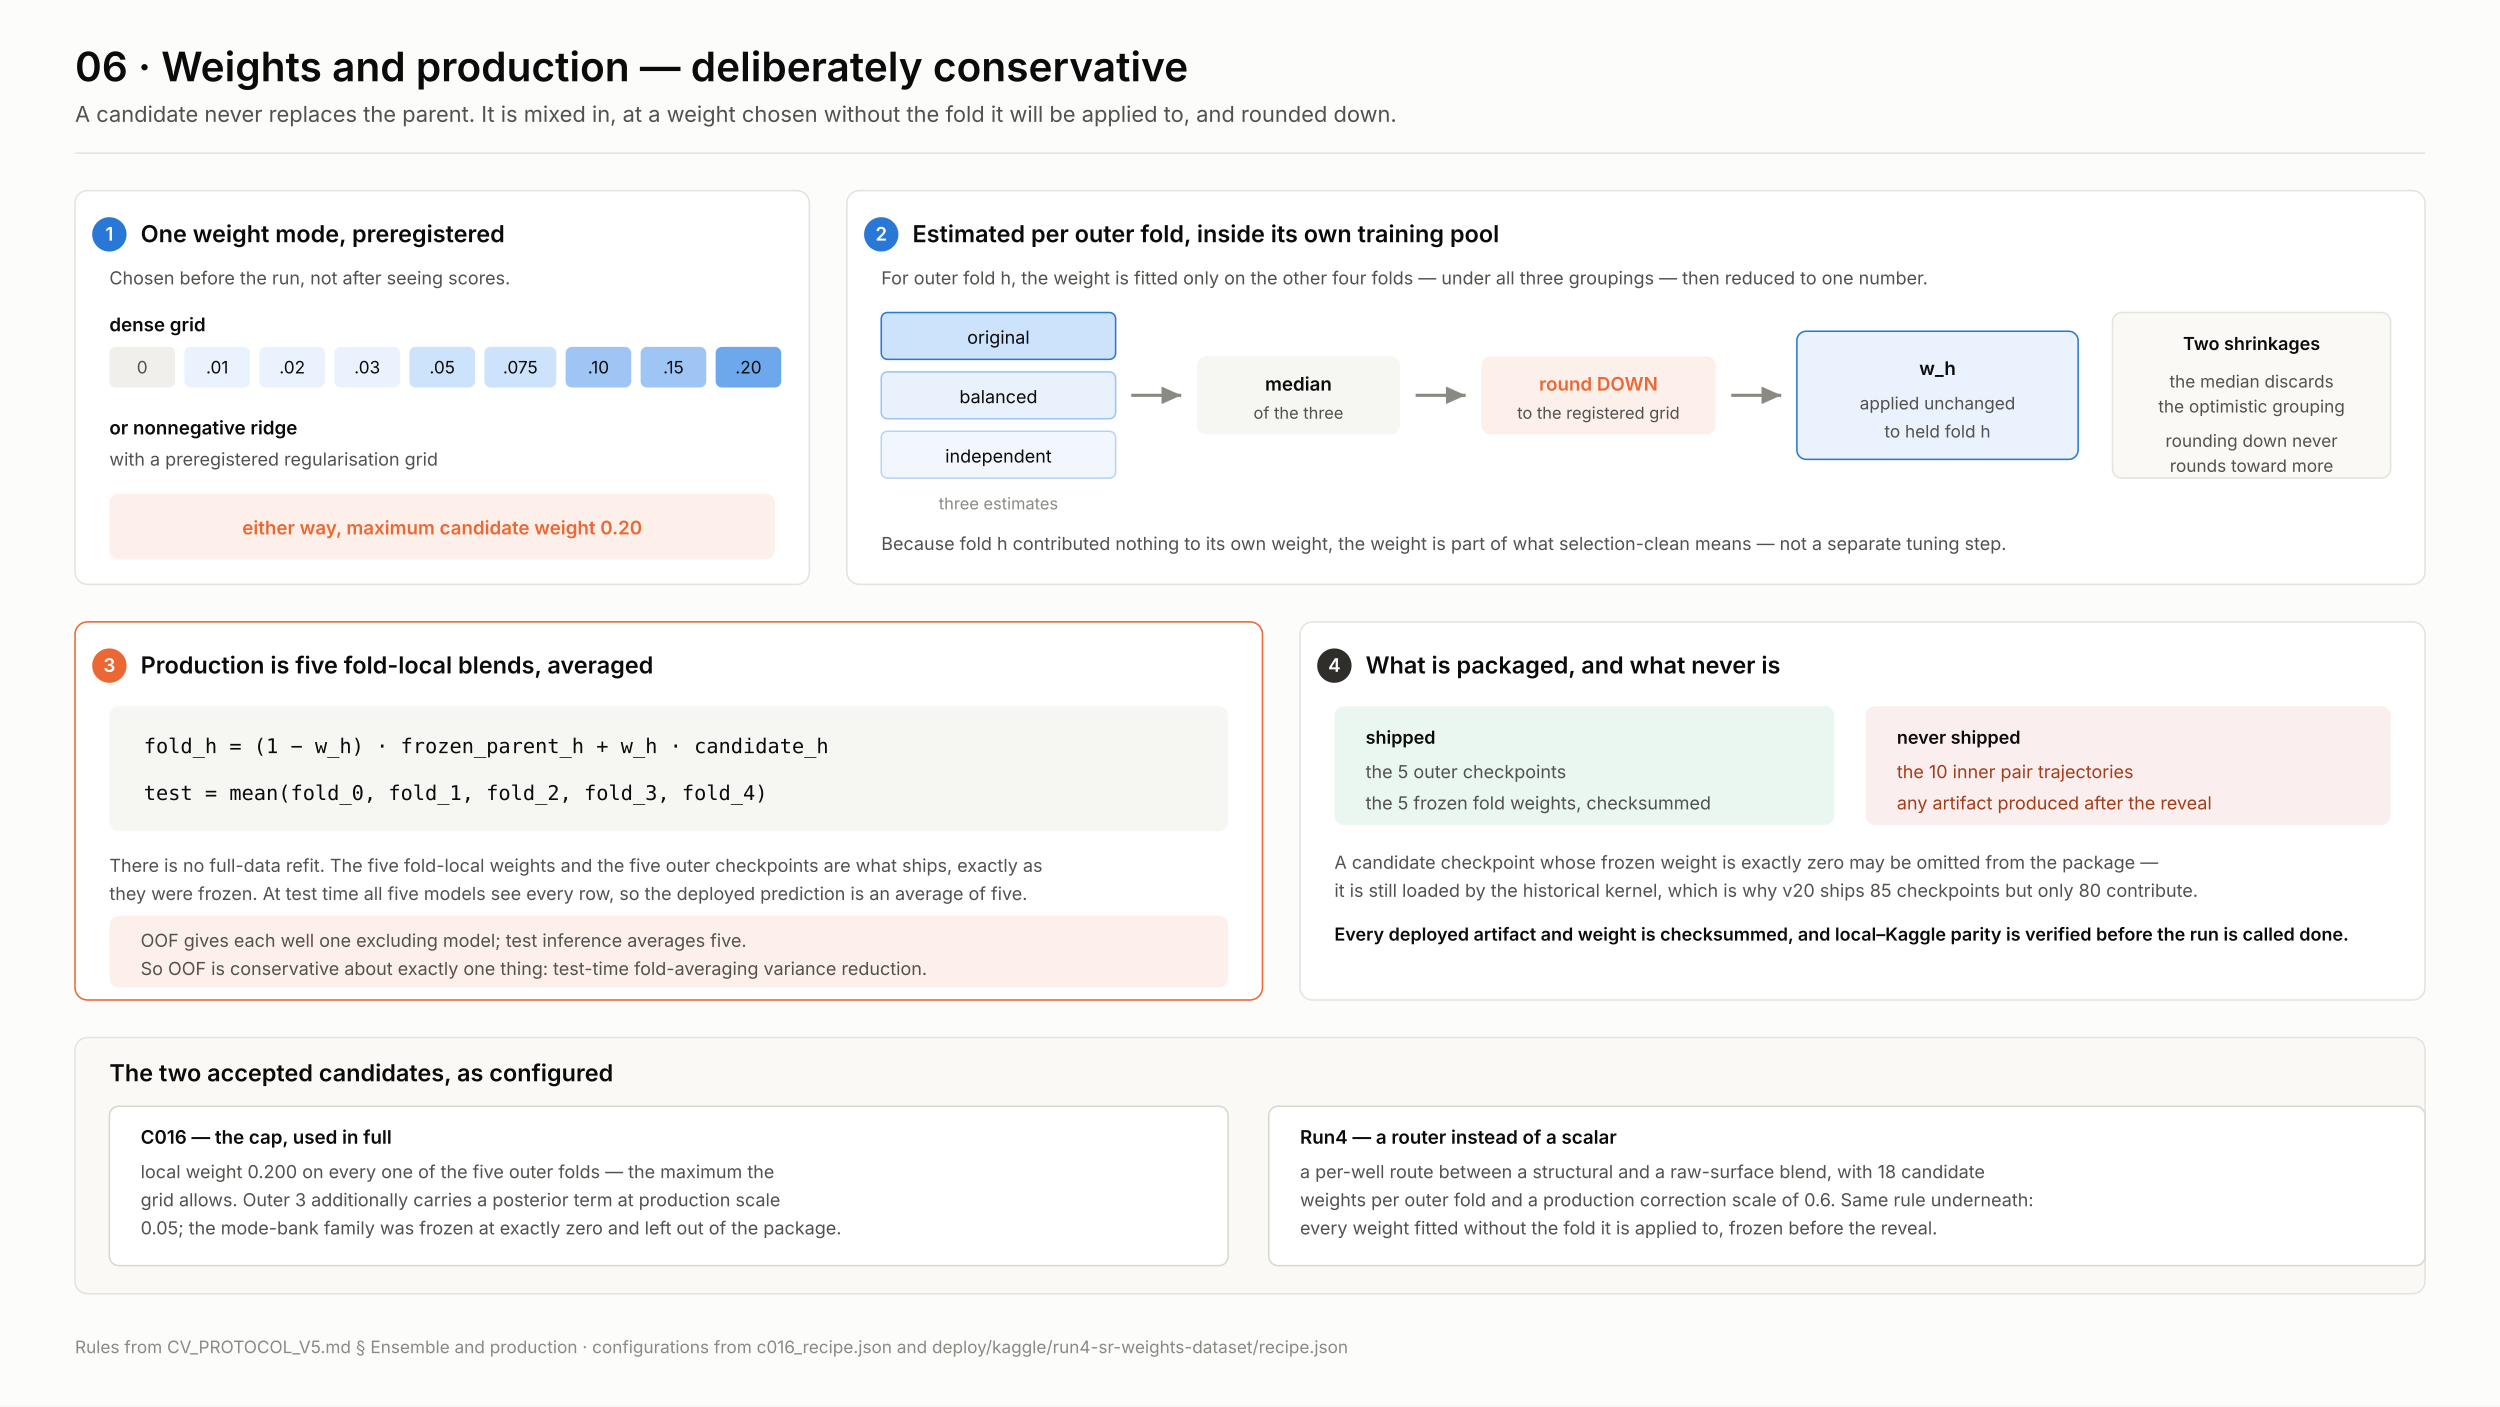
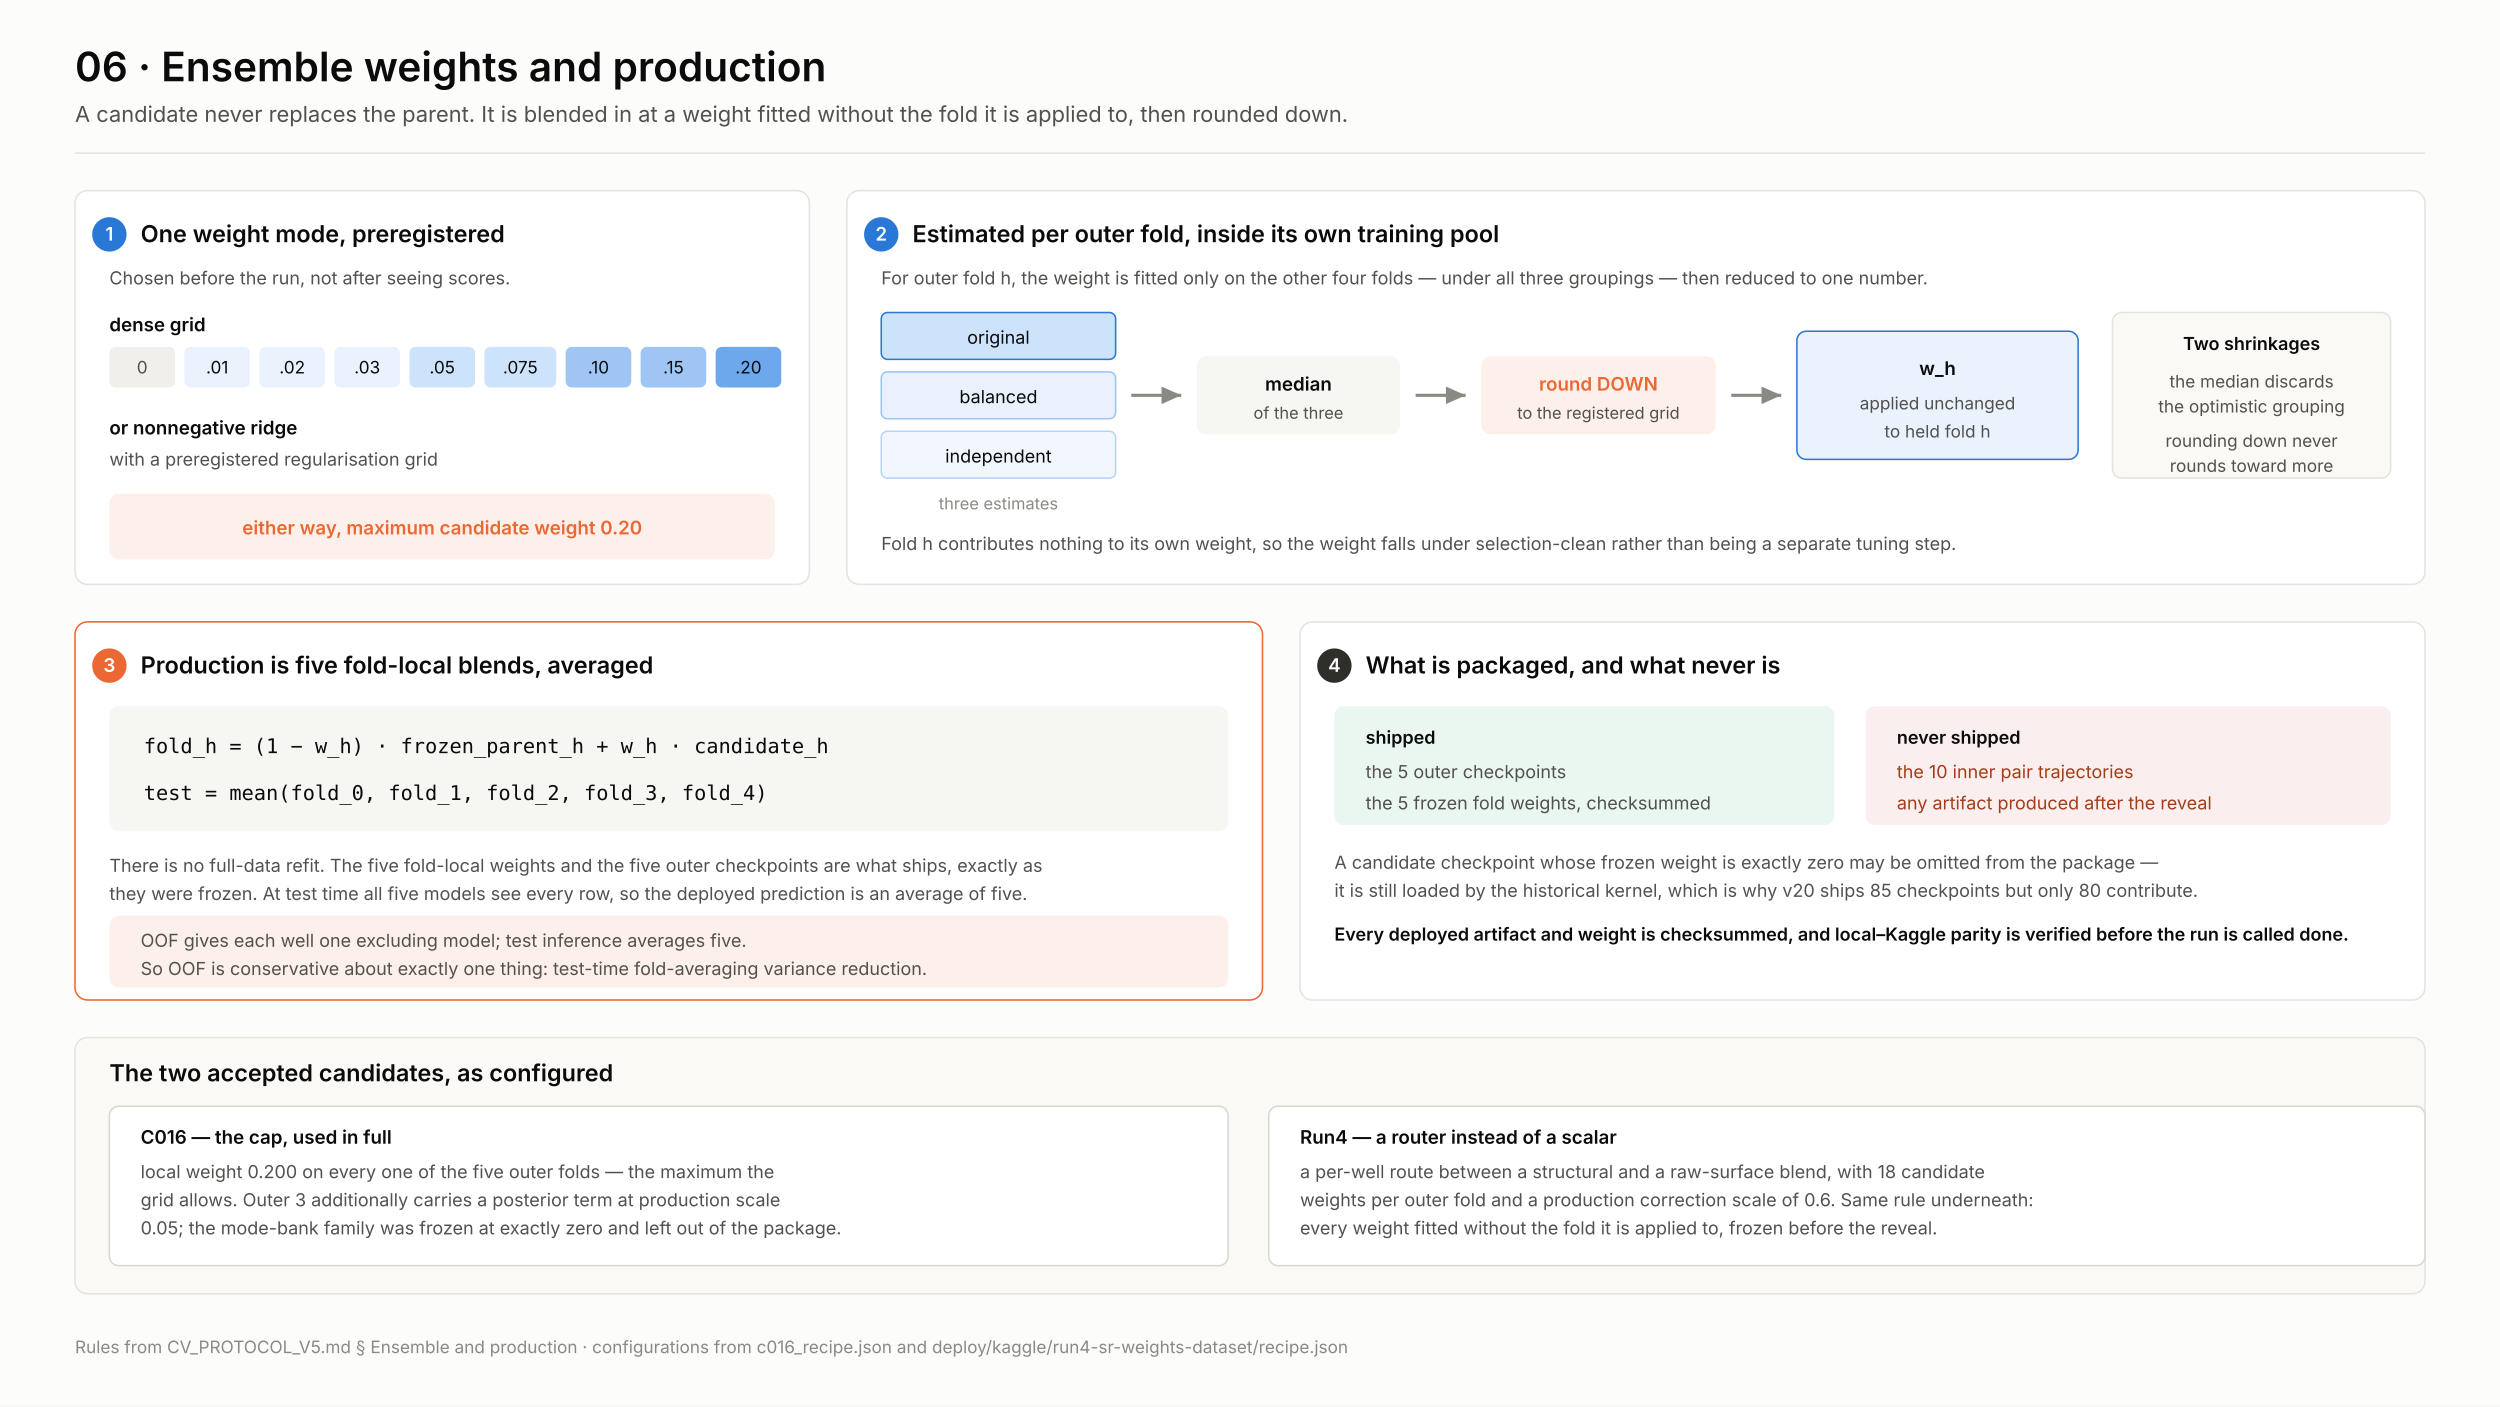
<svg xmlns="http://www.w3.org/2000/svg" viewBox="0 0 1600 900" width="1600" height="900" font-family="Inter, 'Helvetica Neue', Helvetica, Arial, sans-serif">
  <defs>
    <marker id="arrow" viewBox="0 0 10 10" refX="9" refY="5" markerWidth="7" markerHeight="7" orient="auto-start-reverse">
      <path d="M 0 1 L 9 5 L 0 9 z" fill="#8a8983" />
    </marker>
    <g id="cross">
      <path d="M 0.6 0.6 L 8.4 8.4 M 8.4 0.6 L 0.6 8.4" fill="none" stroke="#d03b3b" stroke-width="2" stroke-linecap="round" />
    </g>
  </defs>
  <rect width="1600" height="900" fill="#fcfcfb" />
-   <text x="48" y="52" font-size="26" font-weight="600" fill="#0b0b0b">06 · Weights and production — deliberately conservative</text>
-   <text x="48" y="78" font-size="14" fill="#52514e">A candidate never replaces the parent. It is mixed in, at a weight chosen without the fold it will be applied to, and rounded down.</text>
+   <text x="48" y="52" font-size="26" font-weight="600" fill="#0b0b0b">06 · Ensemble weights and production</text>
+   <text x="48" y="78" font-size="14" fill="#52514e">A candidate never replaces the parent. It is blended in at a weight fitted without the fold it is applied to, then rounded down.</text>
  <line x1="48" y1="98" x2="1552" y2="98" stroke="#e4e3de" />
  <rect x="48" y="122" width="470" height="252" rx="8" fill="#ffffff" stroke="#e4e3de" />
  <circle cx="70" cy="150" r="11" fill="#2a78d6" />
  <text x="70" y="154" font-size="12" font-weight="600" fill="#ffffff" text-anchor="middle">1</text>
  <text x="90" y="155" font-size="15" font-weight="600" fill="#0b0b0b">One weight mode, preregistered</text>
  <text x="70" y="182" font-size="11.5" fill="#52514e">Chosen before the run, not after seeing scores.</text>
  <text x="70" y="212" font-size="12" font-weight="600" fill="#0b0b0b">dense grid</text>
  <g font-size="11">
    <rect x="70" y="222" width="42" height="26" rx="4" fill="#f0efec" />
    <text x="91" y="239" text-anchor="middle" fill="#52514e">0</text>
    <rect x="118" y="222" width="42" height="26" rx="4" fill="#eaf2fd" />
    <text x="139" y="239" text-anchor="middle" fill="#0b0b0b">.01</text>
    <rect x="166" y="222" width="42" height="26" rx="4" fill="#eaf2fd" />
    <text x="187" y="239" text-anchor="middle" fill="#0b0b0b">.02</text>
    <rect x="214" y="222" width="42" height="26" rx="4" fill="#eaf2fd" />
    <text x="235" y="239" text-anchor="middle" fill="#0b0b0b">.03</text>
    <rect x="262" y="222" width="42" height="26" rx="4" fill="#cde2fb" />
    <text x="283" y="239" text-anchor="middle" fill="#0b0b0b">.05</text>
    <rect x="310" y="222" width="46" height="26" rx="4" fill="#cde2fb" />
    <text x="333" y="239" text-anchor="middle" fill="#0b0b0b">.075</text>
    <rect x="362" y="222" width="42" height="26" rx="4" fill="#9ec5f4" />
    <text x="383" y="239" text-anchor="middle" fill="#0b0b0b">.10</text>
    <rect x="410" y="222" width="42" height="26" rx="4" fill="#9ec5f4" />
    <text x="431" y="239" text-anchor="middle" fill="#0b0b0b">.15</text>
    <rect x="458" y="222" width="42" height="26" rx="4" fill="#6da7ec" />
    <text x="479" y="239" text-anchor="middle" fill="#0b0b0b">.20</text>
  </g>
  <text x="70" y="278" font-size="12" font-weight="600" fill="#0b0b0b">or nonnegative ridge</text>
  <text x="70" y="298" font-size="11.5" fill="#52514e">with a preregistered regularisation grid</text>
  <rect x="70" y="316" width="426" height="42" rx="6" fill="#fdf0ea" />
  <text x="283" y="342" font-size="12" font-weight="600" fill="#eb6834" text-anchor="middle">either way, maximum candidate weight 0.20</text>
  <rect x="542" y="122" width="1010" height="252" rx="8" fill="#ffffff" stroke="#e4e3de" />
  <circle cx="564" cy="150" r="11" fill="#2a78d6" />
  <text x="564" y="154" font-size="12" font-weight="600" fill="#ffffff" text-anchor="middle">2</text>
  <text x="584" y="155" font-size="15" font-weight="600" fill="#0b0b0b">Estimated per outer fold, inside its own training pool</text>
  <text x="564" y="182" font-size="11.5" fill="#52514e">For outer fold h, the weight is fitted only on the other four folds — under all three groupings — then reduced to one number.</text>
  <g>
    <rect x="564" y="200" width="150" height="30" rx="4" fill="#cde2fb" stroke="#2a78d6" />
    <text x="639" y="220" font-size="11.5" text-anchor="middle" fill="#0b0b0b">original</text>
    <rect x="564" y="238" width="150" height="30" rx="4" fill="#e8f1fc" stroke="#9ec5f4" />
    <text x="639" y="258" font-size="11.5" text-anchor="middle" fill="#0b0b0b">balanced</text>
    <rect x="564" y="276" width="150" height="30" rx="4" fill="#f2f7fe" stroke="#b7d3f6" />
    <text x="639" y="296" font-size="11.5" text-anchor="middle" fill="#0b0b0b">independent</text>
    <text x="639" y="326" font-size="10.5" fill="#8a8983" text-anchor="middle">three estimates</text>
  </g>
  <line x1="724" y1="253" x2="756" y2="253" stroke="#8a8983" stroke-width="2" marker-end="url(#arrow)" />
  <rect x="766" y="228" width="130" height="50" rx="6" fill="#f6f6f3" />
  <text x="831" y="250" font-size="12" font-weight="600" fill="#0b0b0b" text-anchor="middle">median</text>
  <text x="831" y="268" font-size="10.5" fill="#52514e" text-anchor="middle">of the three</text>
  <line x1="906" y1="253" x2="938" y2="253" stroke="#8a8983" stroke-width="2" marker-end="url(#arrow)" />
  <rect x="948" y="228" width="150" height="50" rx="6" fill="#fdf0ea" />
  <text x="1023" y="250" font-size="12" font-weight="600" fill="#eb6834" text-anchor="middle">round DOWN</text>
  <text x="1023" y="268" font-size="10.5" fill="#52514e" text-anchor="middle">to the registered grid</text>
  <line x1="1108" y1="253" x2="1140" y2="253" stroke="#8a8983" stroke-width="2" marker-end="url(#arrow)" />
  <rect x="1150" y="212" width="180" height="82" rx="6" fill="#eaf2fd" stroke="#2a78d6" />
  <text x="1240" y="240" font-size="12" font-weight="600" fill="#0b0b0b" text-anchor="middle">w_h</text>
  <text x="1240" y="262" font-size="11" fill="#52514e" text-anchor="middle">applied unchanged</text>
  <text x="1240" y="280" font-size="11" fill="#52514e" text-anchor="middle">to held fold h</text>
  <rect x="1352" y="200" width="178" height="106" rx="6" fill="#faf9f6" stroke="#e4e3de" />
  <text x="1441" y="224" font-size="11.5" font-weight="600" fill="#0b0b0b" text-anchor="middle">Two shrinkages</text>
  <text x="1441" y="248" font-size="11" fill="#52514e" text-anchor="middle">the median discards</text>
  <text x="1441" y="264" font-size="11" fill="#52514e" text-anchor="middle">the optimistic grouping</text>
  <text x="1441" y="286" font-size="11" fill="#52514e" text-anchor="middle">rounding down never</text>
  <text x="1441" y="302" font-size="11" fill="#52514e" text-anchor="middle">rounds toward more</text>
-   <text x="564" y="352" font-size="11.5" fill="#52514e">Because fold h contributed nothing to its own weight, the weight is part of what selection-clean means — not a separate tuning step.</text>
+   <text x="564" y="352" font-size="11.5" fill="#52514e">Fold h contributes nothing to its own weight, so the weight falls under selection-clean rather than being a separate tuning step.</text>
  <rect x="48" y="398" width="760" height="242" rx="8" fill="#ffffff" stroke="#eb6834" />
  <circle cx="70" cy="426" r="11" fill="#eb6834" />
  <text x="70" y="430" font-size="12" font-weight="600" fill="#ffffff" text-anchor="middle">3</text>
  <text x="90" y="431" font-size="15" font-weight="600" fill="#0b0b0b">Production is five fold-local blends, averaged</text>
  <rect x="70" y="452" width="716" height="80" rx="6" fill="#f6f6f3" />
  <text x="92" y="482" font-size="13" font-family="ui-monospace, Menlo, Consolas, monospace" fill="#0b0b0b">fold_h = (1 − w_h) · frozen_parent_h + w_h · candidate_h</text>
  <text x="92" y="512" font-size="13" font-family="ui-monospace, Menlo, Consolas, monospace" fill="#0b0b0b">test   = mean(fold_0, fold_1, fold_2, fold_3, fold_4)</text>
  <text x="70" y="558" font-size="11.5" fill="#52514e">There is no full-data refit. The five fold-local weights and the five outer checkpoints are what ships, exactly as</text>
  <text x="70" y="576" font-size="11.5" fill="#52514e">they were frozen. At test time all five models see every row, so the deployed prediction is an average of five.</text>
  <rect x="70" y="586" width="716" height="46" rx="6" fill="#fdf0ea" />
  <text x="90" y="606" font-size="11.5" fill="#52514e">OOF gives each well one excluding model; test inference averages five.</text>
  <text x="90" y="624" font-size="11.5" fill="#52514e">So OOF is conservative about exactly one thing: test-time fold-averaging variance reduction.</text>
  <rect x="832" y="398" width="720" height="242" rx="8" fill="#ffffff" stroke="#e4e3de" />
  <circle cx="854" cy="426" r="11" fill="#2f2e2b" />
  <text x="854" y="430" font-size="12" font-weight="600" fill="#ffffff" text-anchor="middle">4</text>
  <text x="874" y="431" font-size="15" font-weight="600" fill="#0b0b0b">What is packaged, and what never is</text>
  <g font-size="11.5">
    <rect x="854" y="452" width="320" height="76" rx="6" fill="#eaf7f1" />
    <text x="874" y="476" font-weight="600" fill="#0b0b0b">shipped</text>
    <text x="874" y="498" fill="#52514e">the 5 outer checkpoints</text>
    <text x="874" y="518" fill="#52514e">the 5 frozen fold weights, checksummed</text>
    <rect x="1194" y="452" width="336" height="76" rx="6" fill="#fbeeee" />
    <text x="1214" y="476" font-weight="600" fill="#0b0b0b">never shipped</text>
    <text x="1214" y="498" fill="#a33d18">the 10 inner pair trajectories</text>
    <text x="1214" y="518" fill="#a33d18">any artifact produced after the reveal</text>
  </g>
  <text x="854" y="556" font-size="11.5" fill="#52514e">A candidate checkpoint whose frozen weight is exactly zero may be omitted from the package —</text>
  <text x="854" y="574" font-size="11.5" fill="#52514e">it is still loaded by the historical kernel, which is why v20 ships 85 checkpoints but only 80 contribute.</text>
  <text x="854" y="602" font-size="11.5" font-weight="600" fill="#0b0b0b">Every deployed artifact and weight is checksummed, and local–Kaggle parity is verified before the run is called done.</text>
  <rect x="48" y="664" width="1504" height="164" rx="8" fill="#faf9f6" stroke="#e4e3de" />
  <text x="70" y="692" font-size="15" font-weight="600" fill="#0b0b0b">The two accepted candidates, as configured</text>
  <rect x="70" y="708" width="716" height="102" rx="6" fill="#ffffff" stroke="#d8d7d1" />
  <text x="90" y="732" font-size="12" font-weight="600" fill="#0b0b0b">C016 — the cap, used in full</text>
  <text x="90" y="754" font-size="11.5" fill="#52514e">local weight 0.200 on every one of the five outer folds — the maximum the</text>
  <text x="90" y="772" font-size="11.5" fill="#52514e">grid allows. Outer 3 additionally carries a posterior term at production scale</text>
  <text x="90" y="790" font-size="11.5" fill="#52514e">0.05; the mode-bank family was frozen at exactly zero and left out of the package.</text>
  <rect x="812" y="708" width="740" height="102" rx="6" fill="#ffffff" stroke="#d8d7d1" />
  <text x="832" y="732" font-size="12" font-weight="600" fill="#0b0b0b">Run4 — a router instead of a scalar</text>
  <text x="832" y="754" font-size="11.5" fill="#52514e">a per-well route between a structural and a raw-surface blend, with 18 candidate</text>
  <text x="832" y="772" font-size="11.5" fill="#52514e">weights per outer fold and a production correction scale of 0.6. Same rule underneath:</text>
  <text x="832" y="790" font-size="11.5" fill="#52514e">every weight fitted without the fold it is applied to, frozen before the reveal.</text>
  <text x="48" y="866" font-size="11" fill="#8a8983">Rules from CV_PROTOCOL_V5.md § Ensemble and production · configurations from c016_recipe.json and deploy/kaggle/run4-sr-weights-dataset/recipe.json</text>
</svg>
